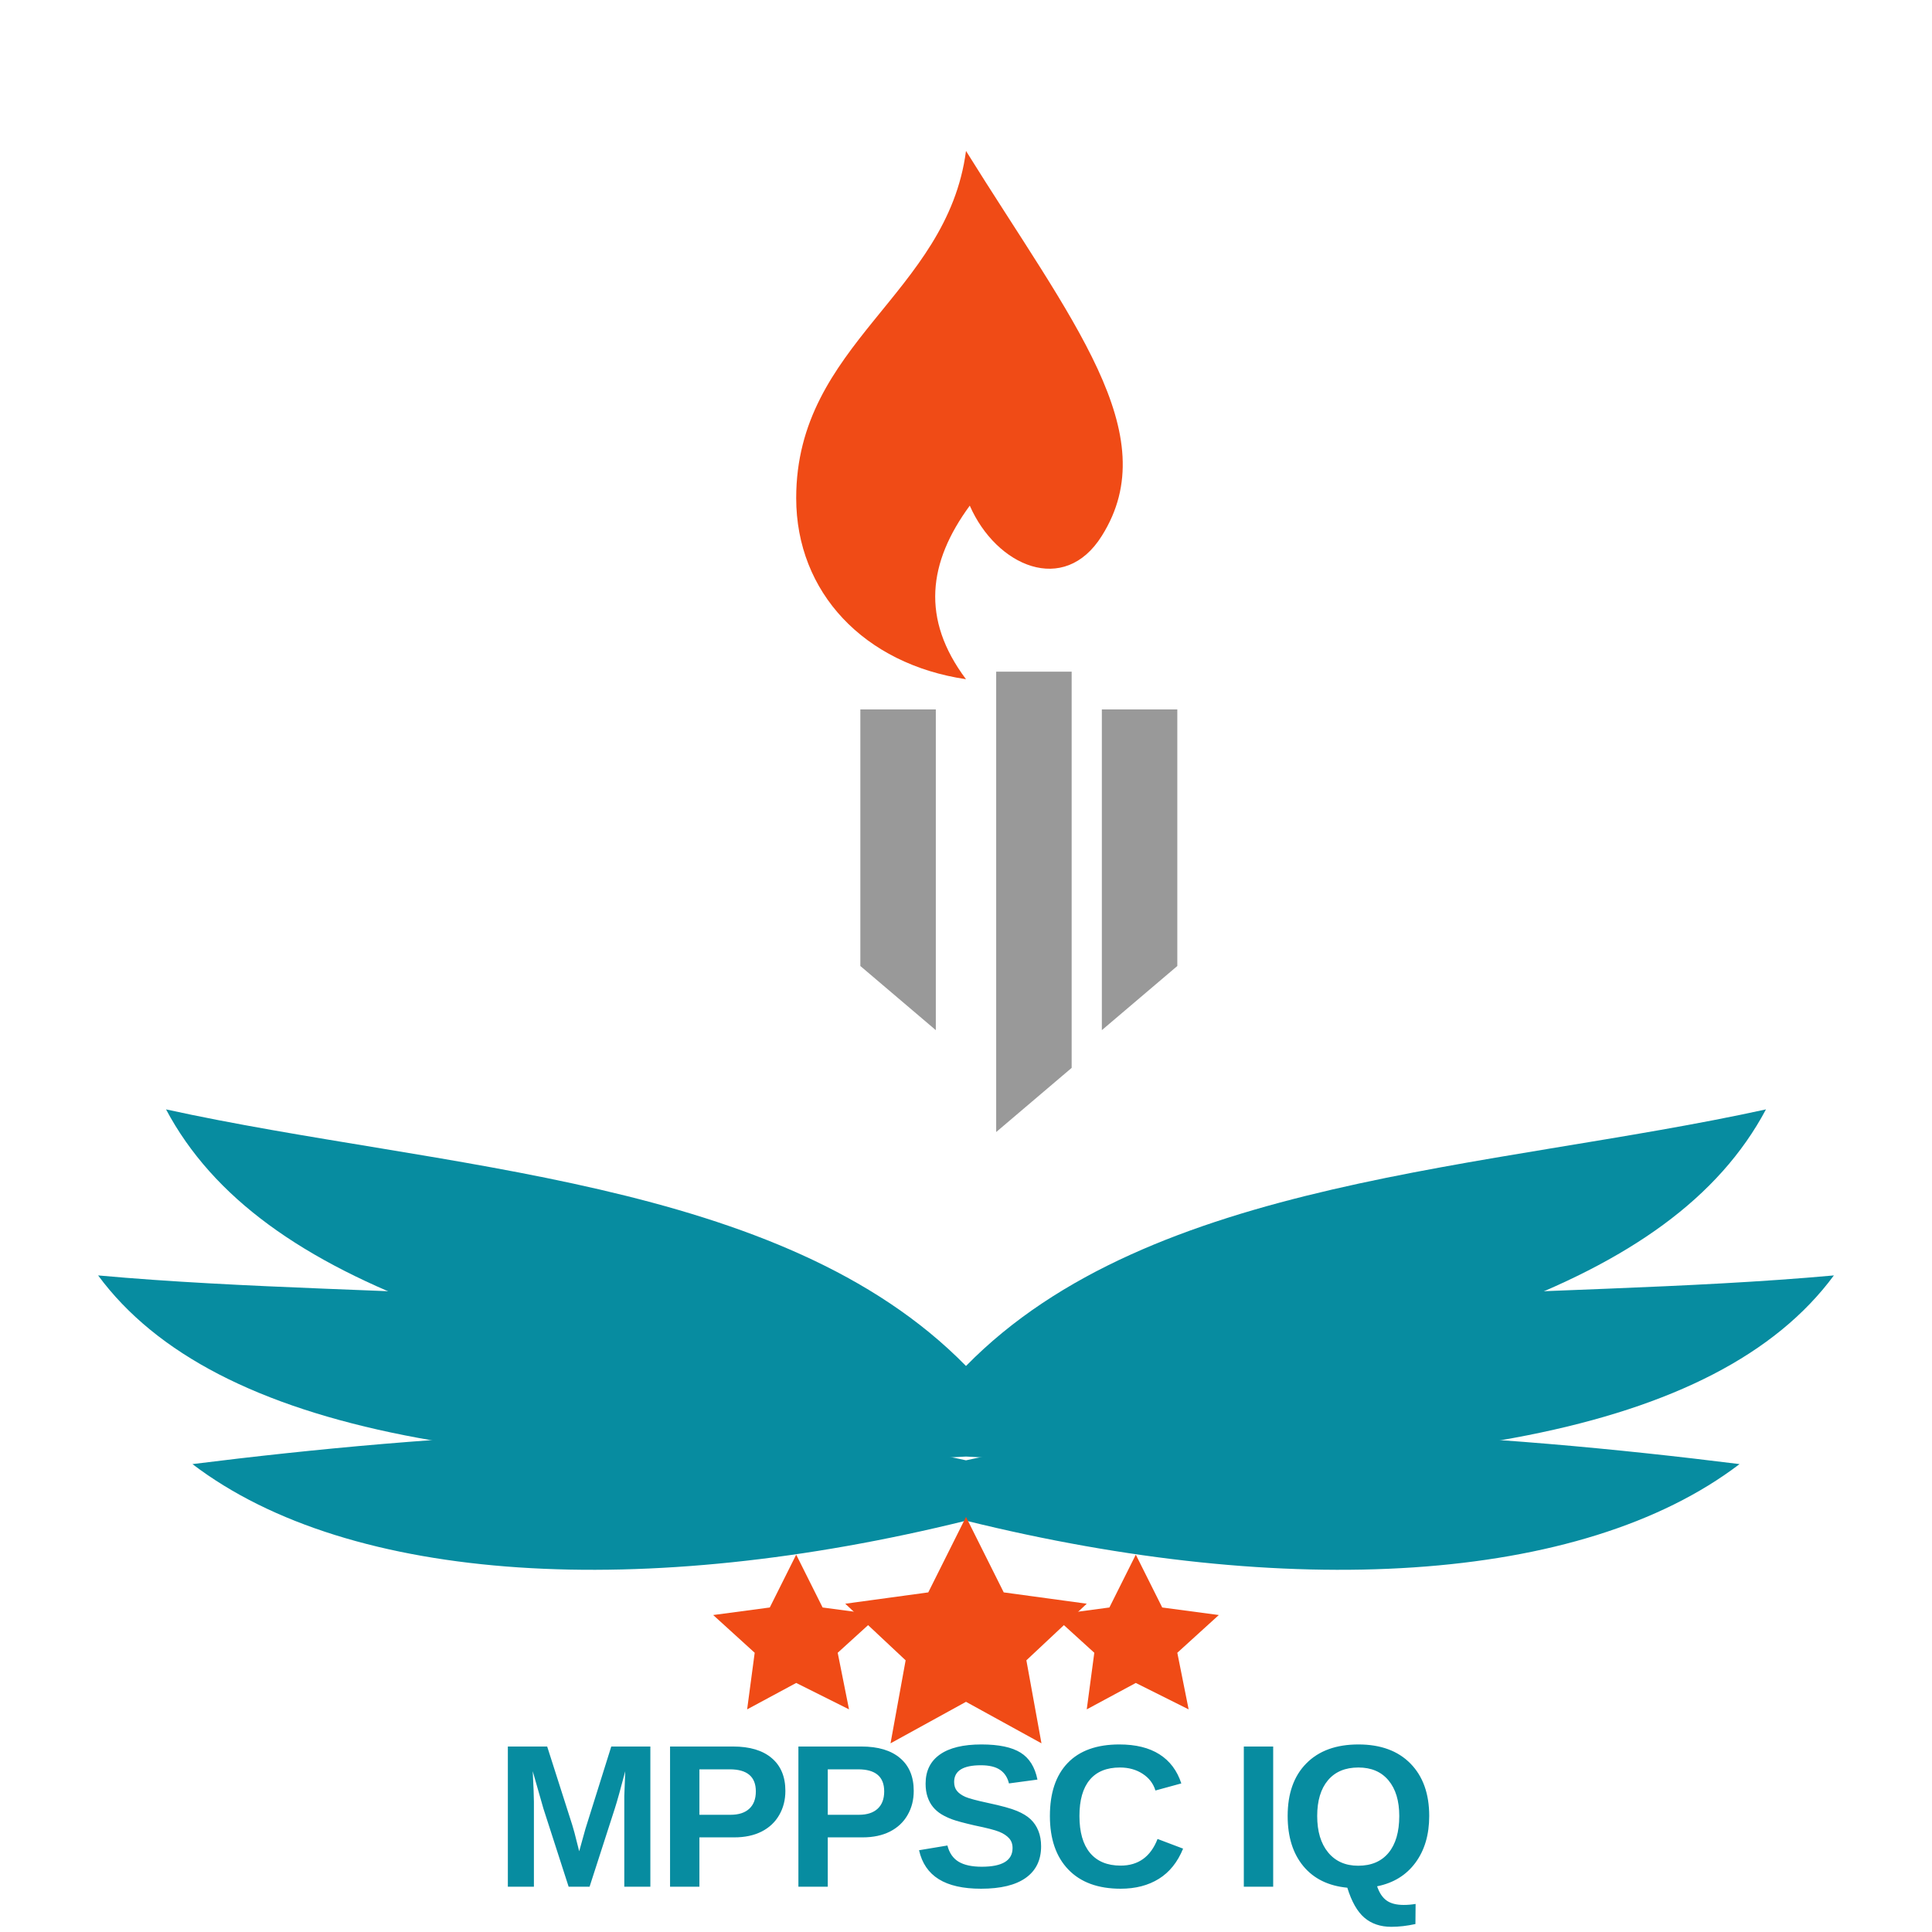
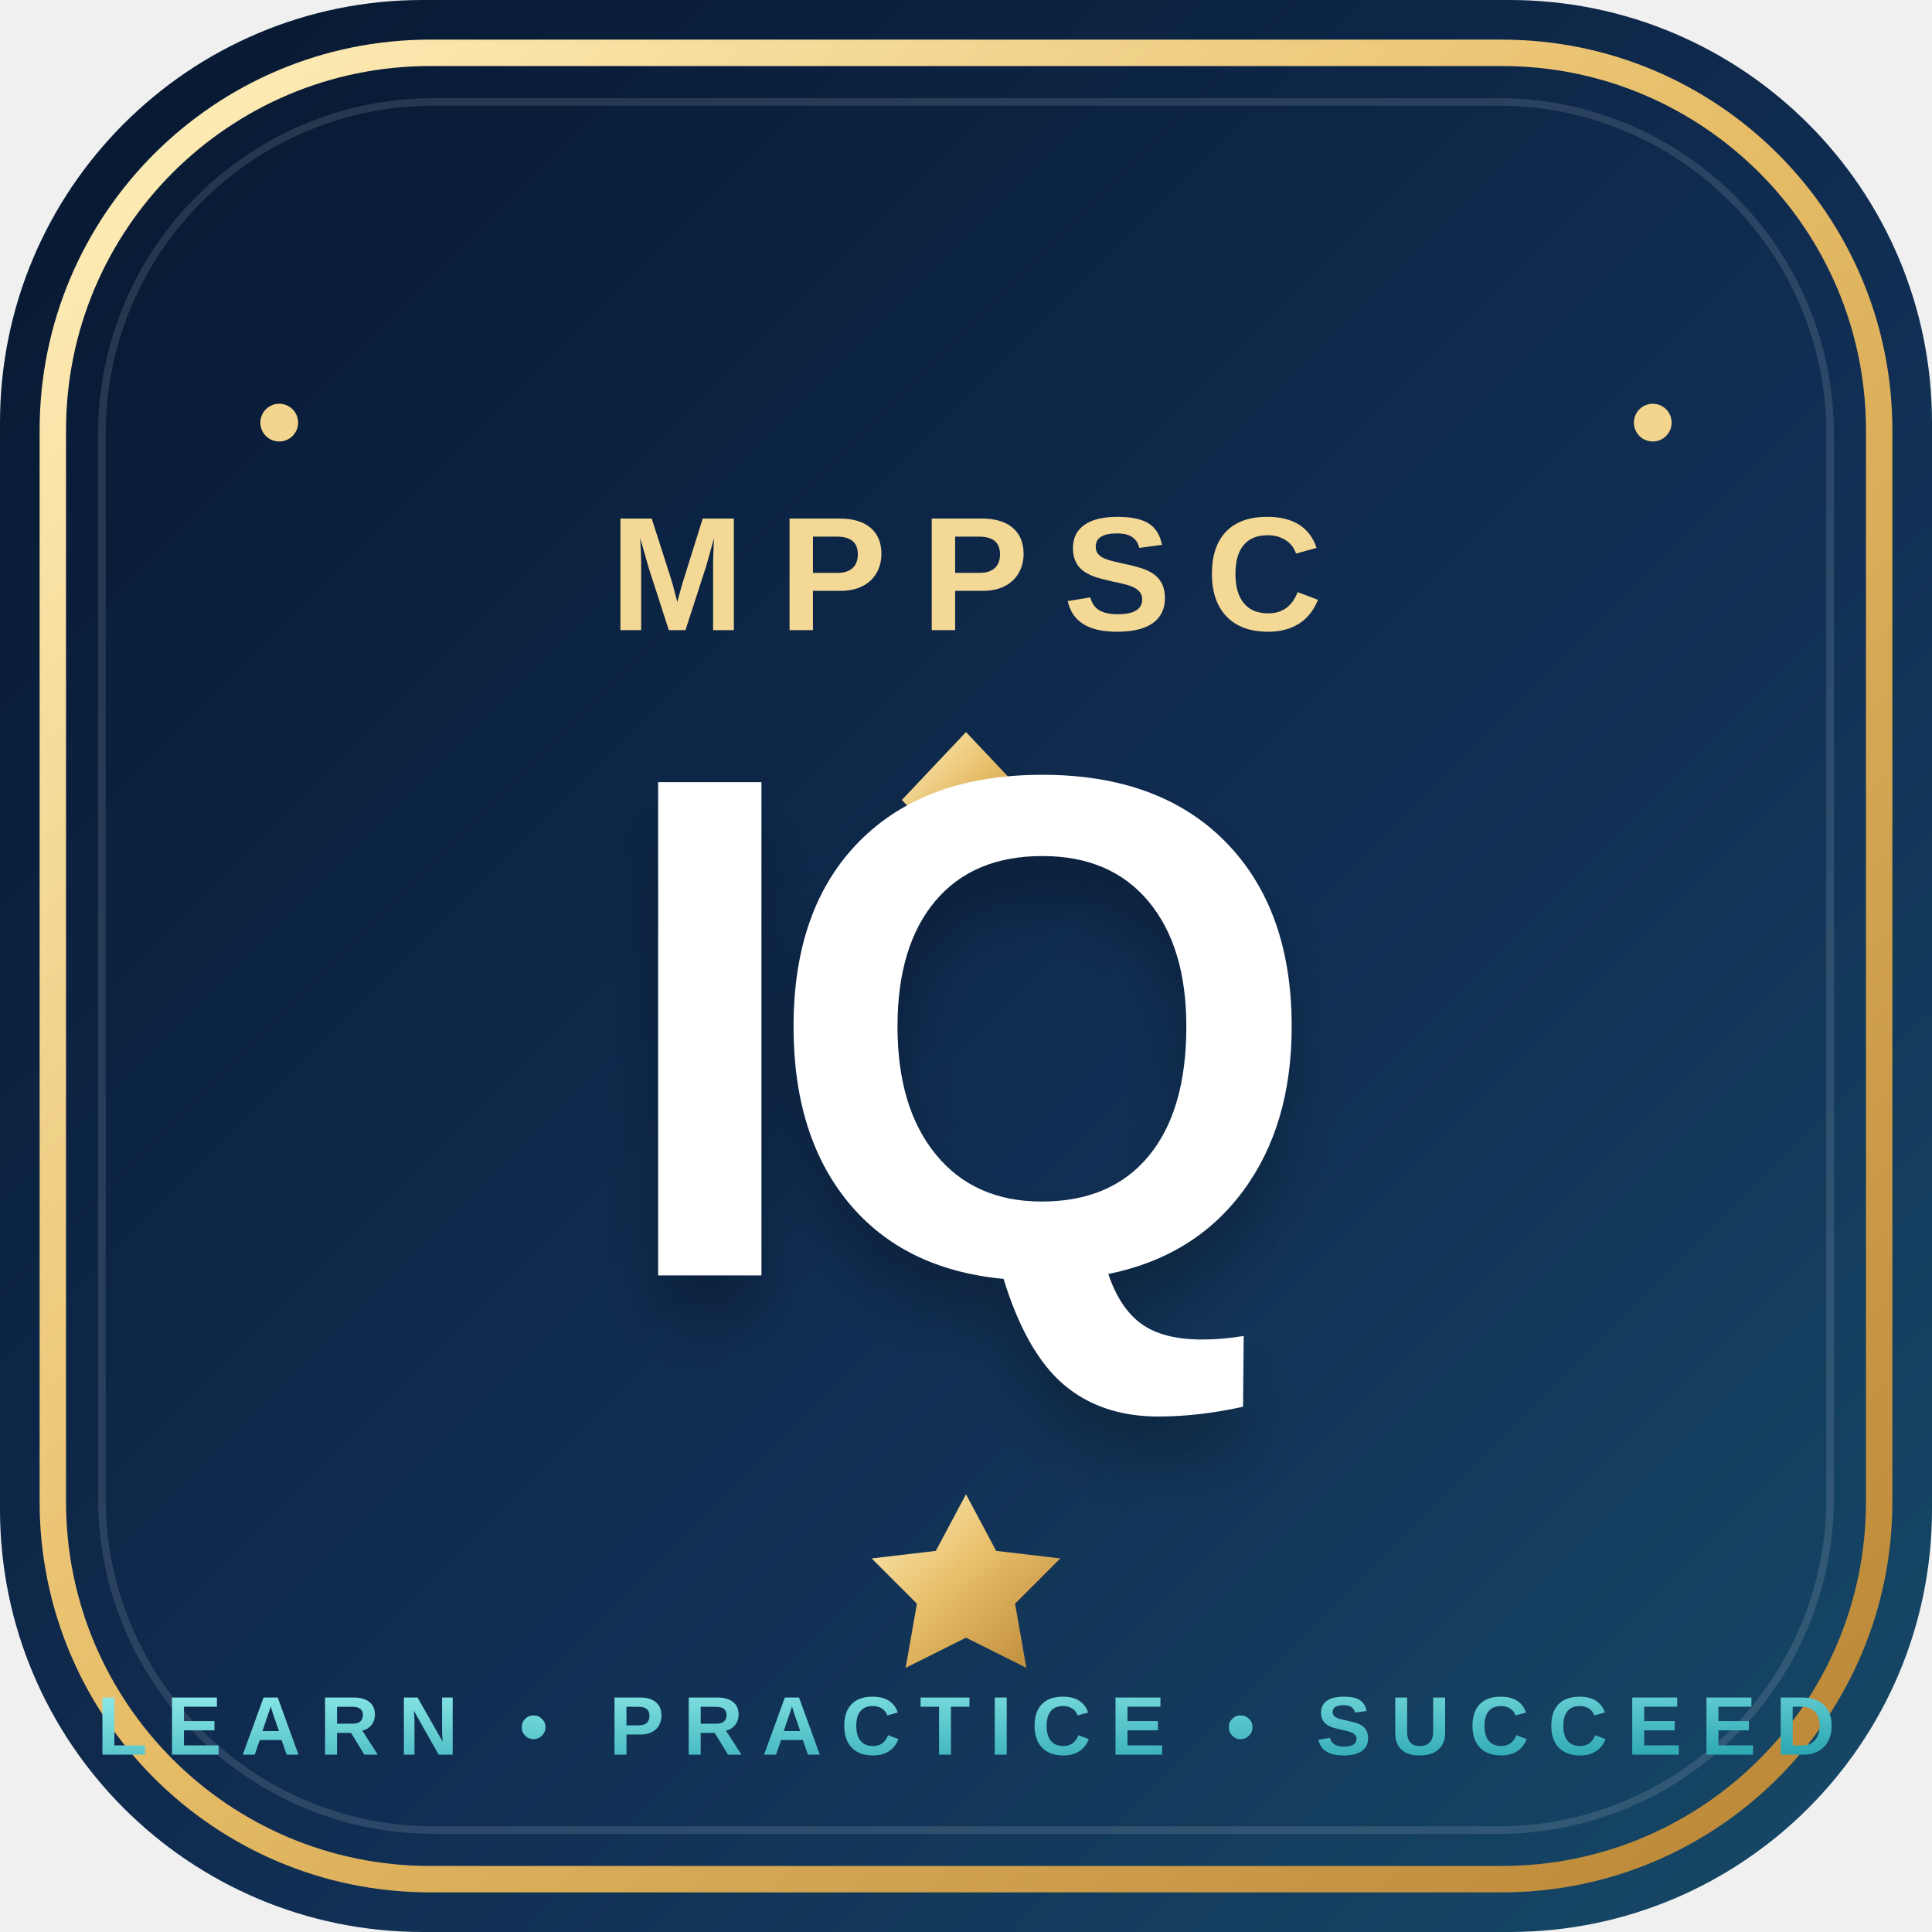
<svg xmlns="http://www.w3.org/2000/svg" viewBox="0 0 512 512">
-   <rect width="512" height="512" fill="#fff" />
-   <g transform="translate(0 8)">
-     <path d="M256 32c-5 38-45 51-45 92 0 25 18 44 45 48-12-16-10-31 1-46 7 16 25 24 35 8 17-27-8-57-36-102z" fill="#f04b16" />
-     <path d="M228 180h20v85l-20-17zM264 170h20v105l-20 17zM292 180h20v68l-20 17z" fill="#999" />
-     <path d="M256 354C207 304 117 302 44 286c25 47 95 67 212 84zm0 0c49-50 139-52 212-68-25 47-95 67-212 84z" fill="#078ca0" />
-     <path d="M256 357C196 331 103 337 26 330c31 42 109 55 230 48zm0 0c60-26 153-20 230-27-31 42-109 55-230 48z" fill="#078ca0" />
-     <path d="M256 379c-59-13-141-7-205 1 42 32 120 36 205 15zm0 0c59-13 141-7 205 1-42 32-120 36-205 15z" fill="#078ca0" />
-     <path d="M256 348V244" stroke="#fff" stroke-width="7" fill="none" />
-     <g fill="#f04b16">
-       <path d="M211 404l7 14 15 2-11 10 3 15-14-7-13 7 2-15-11-10 15-2z" />
-       <path d="M256 394l10 20 22 3-16 15 4 22-20-11-20 11 4-22-16-15 22-3z" />
-       <path d="M301 404l7 14 15 2-11 10 3 15-14-7-13 7 2-15-11-10 15-2z" />
-     </g>
-     <text x="256" y="492" text-anchor="middle" font-family="Arial,sans-serif" font-size="54" font-weight="900" letter-spacing="-2" fill="#078ca0">MPPSC IQ</text>
-   </g>
+   <defs>
+     <linearGradient id="bg" x1="0" y1="0" x2="1" y2="1">
+       <stop stop-color="#07172f" />
+       <stop offset=".55" stop-color="#102d52" />
+       <stop offset="1" stop-color="#174a68" />
+     </linearGradient>
+     <linearGradient id="gold" x1="0" y1="0" x2="1" y2="1">
+       <stop stop-color="#fff0bd" />
+       <stop offset=".48" stop-color="#e7bd67" />
+       <stop offset="1" stop-color="#b98535" />
+     </linearGradient>
+     <linearGradient id="cyan" x1="0" y1="0" x2="1" y2="1">
+       <stop stop-color="#8ce8e7" />
+       <stop offset="1" stop-color="#2aa6b2" />
+     </linearGradient>
+     <filter id="shadow" x="-30%" y="-30%" width="160%" height="160%">
+       <feGaussianBlur stdDeviation="8" />
+     </filter>
+   </defs>
+   <rect width="512" height="512" rx="112" fill="url(#bg)" />
+   <rect x="14" y="14" width="484" height="484" rx="100" fill="none" stroke="url(#gold)" stroke-width="7" />
+   <rect x="27" y="27" width="458" height="458" rx="88" fill="none" stroke="#ffffff" stroke-opacity=".12" stroke-width="2" />
+   <path d="M90 112h332" stroke="url(#gold)" stroke-width="3" stroke-linecap="round" opacity=".8" />
+   <circle cx="74" cy="112" r="5" fill="#f3d58d" />
+   <circle cx="438" cy="112" r="5" fill="#f3d58d" />
+   <text x="256" y="167" text-anchor="middle" font-family="Arial,sans-serif" font-size="43" font-weight="800" letter-spacing="9" fill="#f4d895">MPPSC</text>
+   <path d="M256 194l-17 18 17 18 17-18z" fill="url(#gold)" />
+   <text x="256" y="350" text-anchor="middle" font-family="Arial,sans-serif" font-size="190" font-weight="900" letter-spacing="-12" fill="#000" opacity=".24" filter="url(#shadow)">IQ</text>
+   <text x="256" y="338" text-anchor="middle" font-family="Arial,sans-serif" font-size="190" font-weight="900" letter-spacing="-12" fill="#ffffff">IQ</text>
+   <path d="M142 374h228" stroke="url(#gold)" stroke-width="8" stroke-linecap="round" />
+   <path d="M256 396l8 15 17 2-12 12 3 17-16-8-16 8 3-17-12-12 17-2z" fill="url(#gold)" />
+   <text x="256" y="465" text-anchor="middle" font-family="Arial,sans-serif" font-size="22" font-weight="700" letter-spacing="5" fill="url(#cyan)">LEARN • PRACTICE • SUCCEED</text>
</svg>
